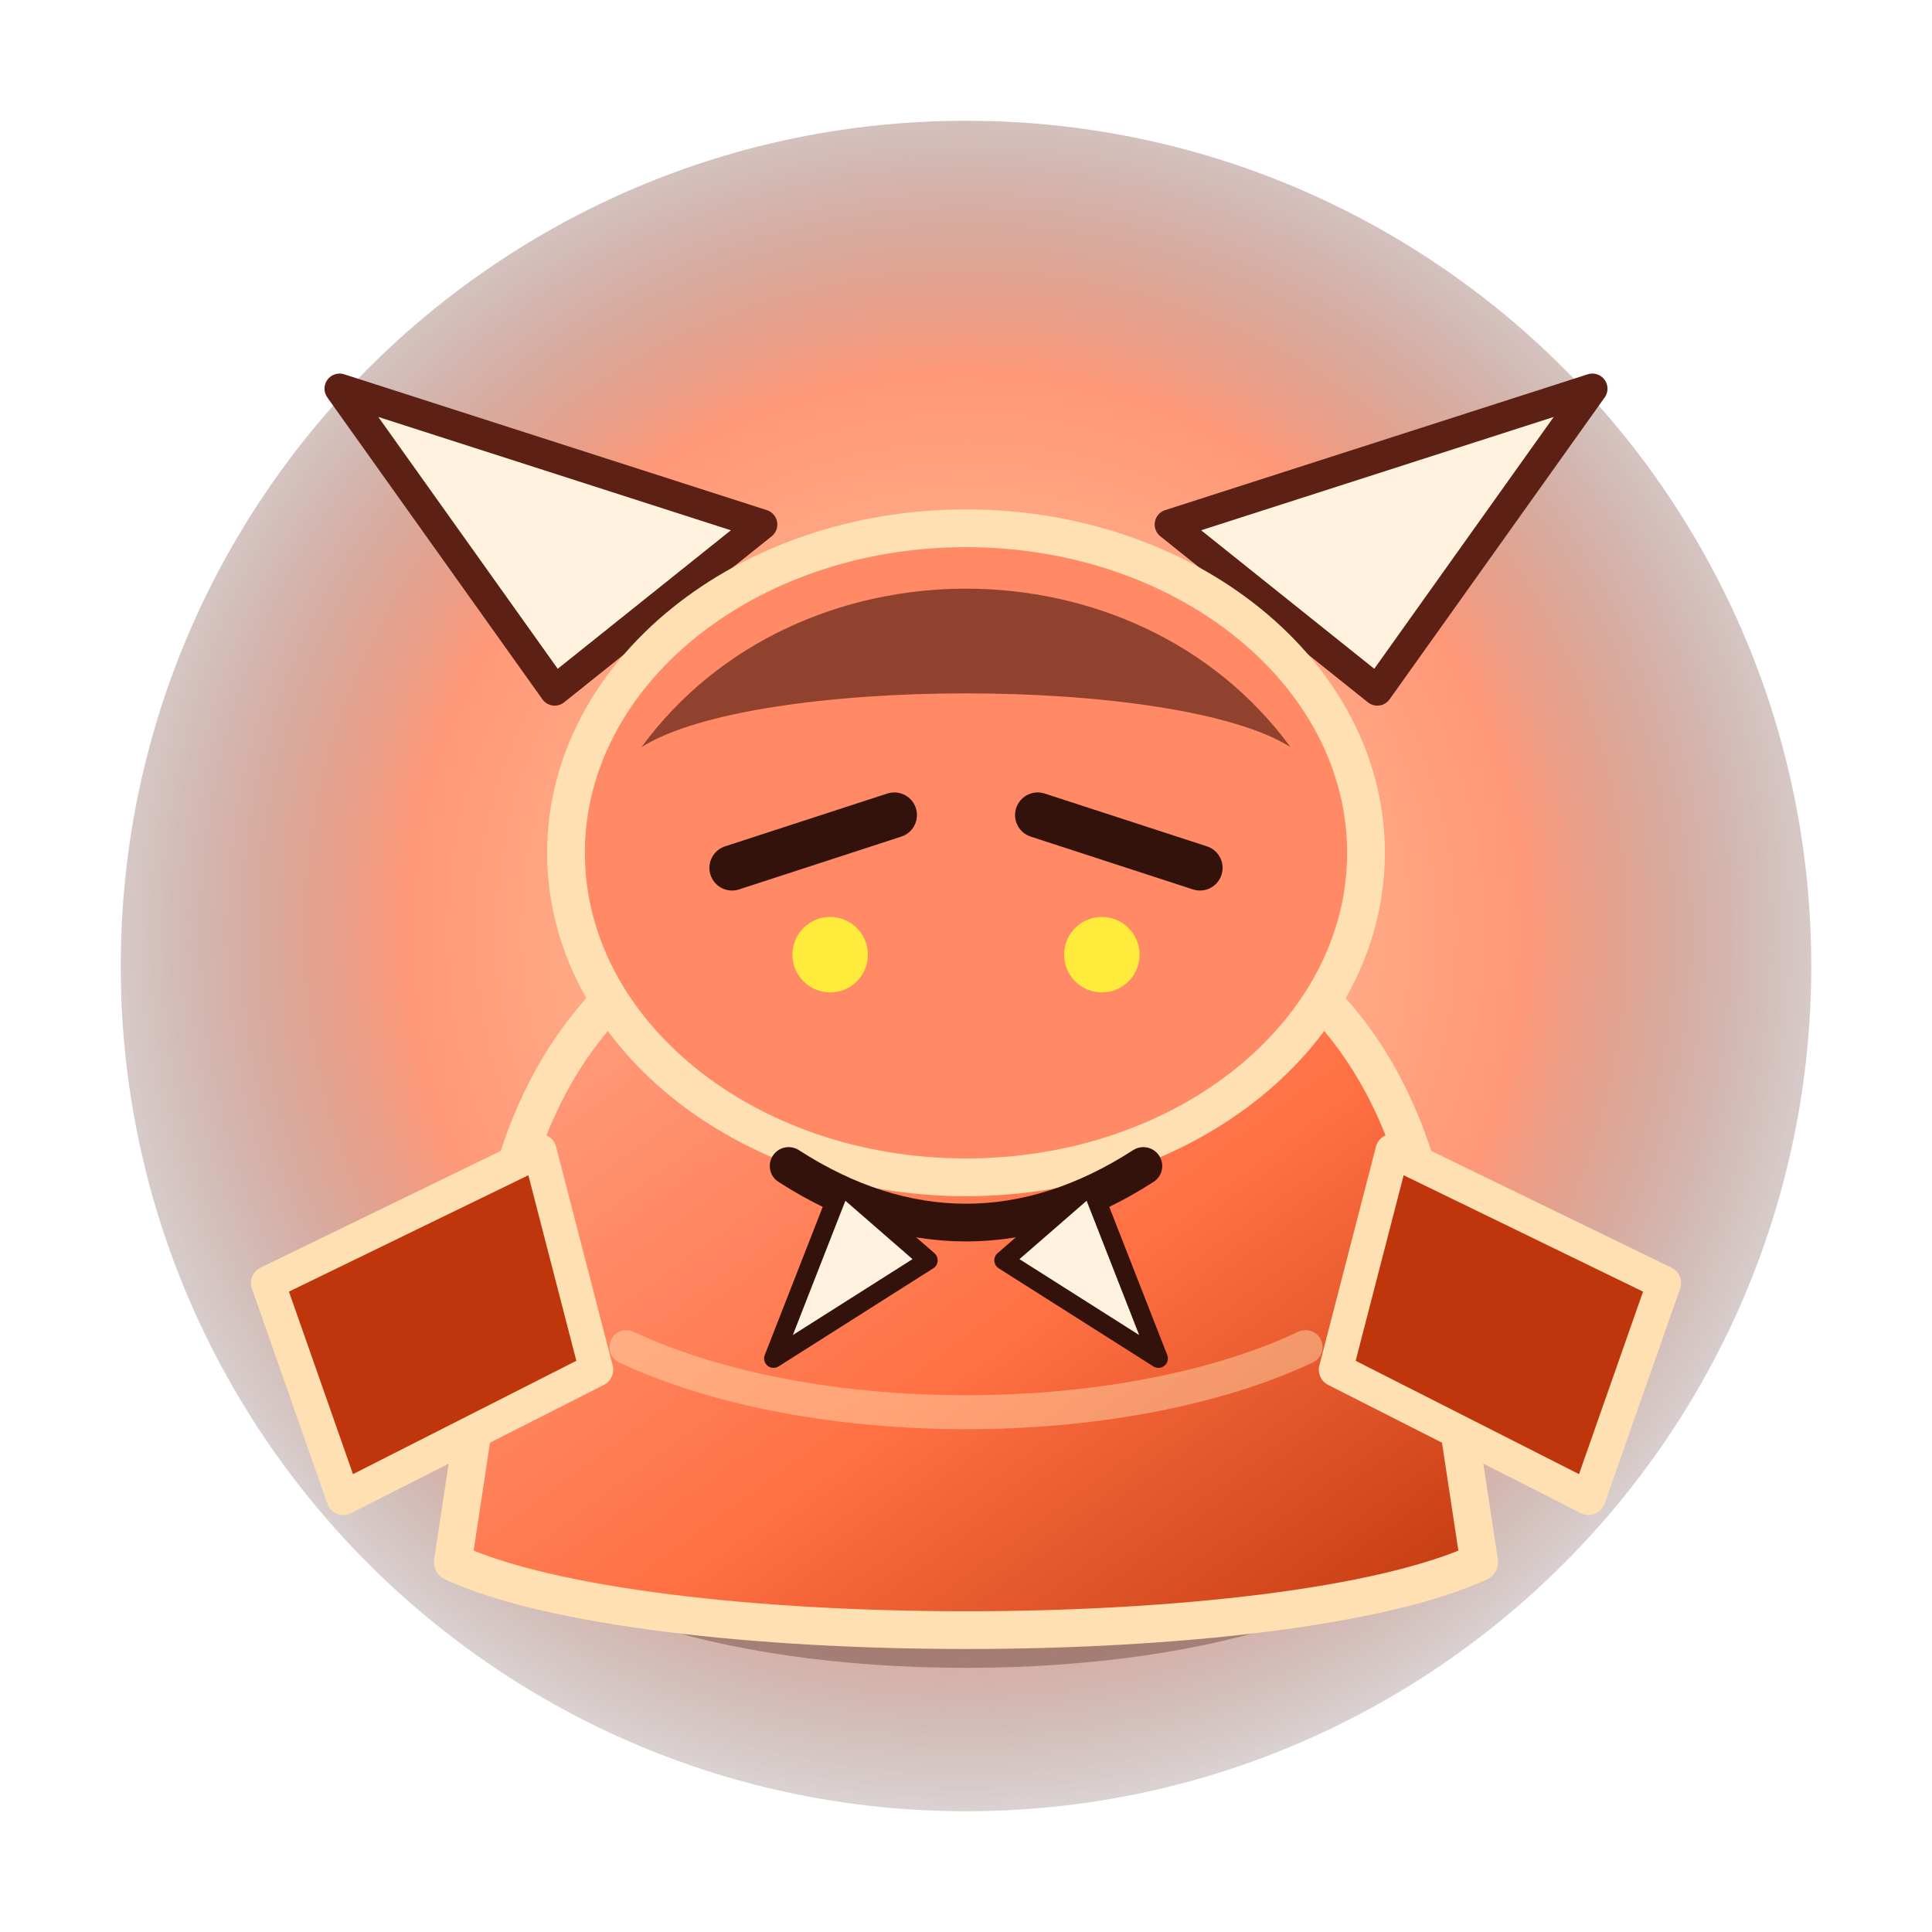
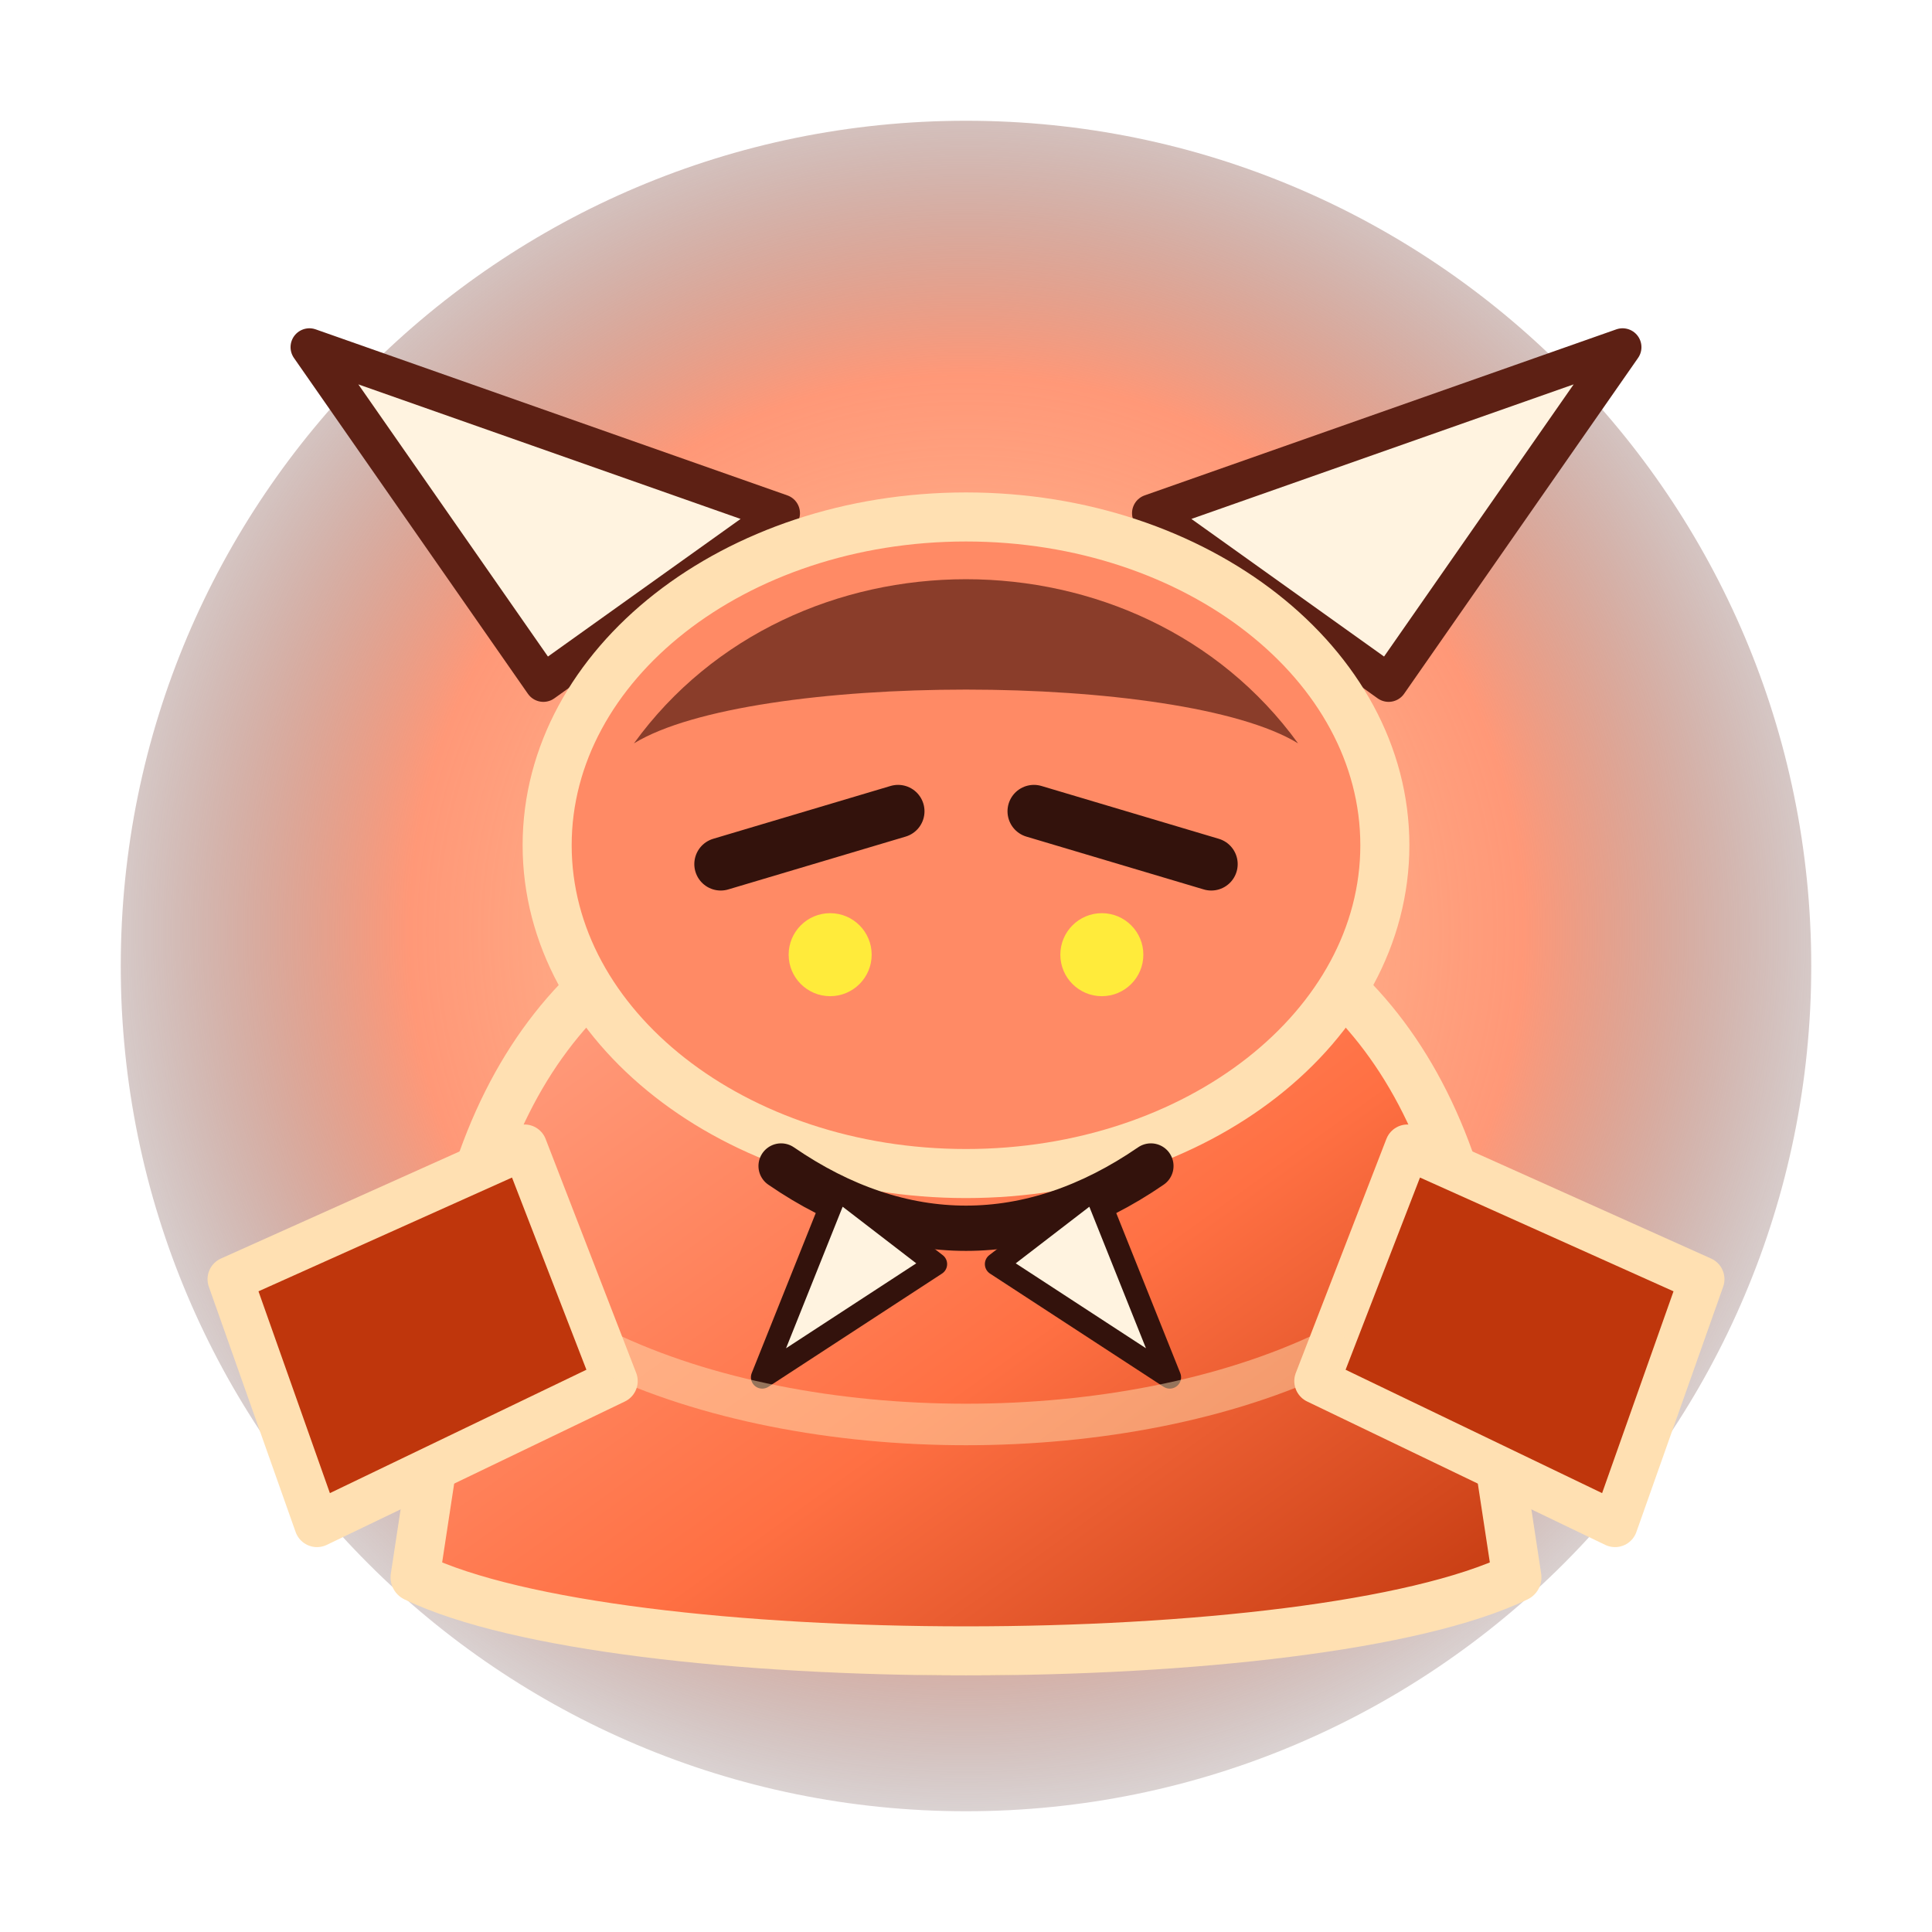
<svg xmlns="http://www.w3.org/2000/svg" width="1024" height="1024" viewBox="0 0 512 512" role="img" aria-label="Orc race sprite">
  <defs>
    <radialGradient id="glow" cx="50%" cy="48%" r="60%">
      <stop offset="0%" stop-color="#ffe0b2" stop-opacity="0.96" />
      <stop offset="55%" stop-color="#ff7043" stop-opacity="0.72" />
      <stop offset="100%" stop-color="#0b1020" stop-opacity="0" />
    </radialGradient>
    <linearGradient id="body" x1="0" y1="0" x2="1" y2="1">
      <stop offset="0%" stop-color="#ffab91" />
      <stop offset="58%" stop-color="#ff7043" />
      <stop offset="100%" stop-color="#bf360c" />
    </linearGradient>
  </defs>
  <circle cx="256" cy="256" r="224" fill="url(#glow)" />
  <g stroke-linecap="round" stroke-linejoin="round">
-     <ellipse cx="256" cy="400" rx="122" ry="42" fill="#3a1209" opacity="0.32" />
-     <path d="M135 315 C150 257 194 232 256 232 C318 232 362 257 377 315 L392 414 C340 438 172 438 120 414 Z" fill="url(#body)" stroke="#ffe0b2" stroke-width="10" />
-     <path d="M143 305 L71 340 L91 397 L158 363 Z" fill="#bf360c" stroke="#ffe0b2" stroke-width="9" />
-     <path d="M369 305 L441 340 L421 397 L354 363 Z" fill="#bf360c" stroke="#ffe0b2" stroke-width="9" />
-     <path d="M147 183 L90 103 L202 139 Z" fill="#fff3e0" stroke="#5d2014" stroke-width="8" />
-     <path d="M365 183 L422 103 L310 139 Z" fill="#fff3e0" stroke="#5d2014" stroke-width="8" />
-     <ellipse cx="256" cy="226" rx="106" ry="86" fill="#ff8a65" stroke="#ffe0b2" stroke-width="10" />
-     <path d="M170 198 C211 142 301 142 342 198 C312 179 200 179 170 198 Z" fill="#5d2014" opacity="0.68" />
-     <path d="M194 230 L237 216" stroke="#33120c" stroke-width="12" />
-     <path d="M318 230 L275 216" stroke="#33120c" stroke-width="12" />
-     <circle cx="220" cy="253" r="10" fill="#ffeb3b" />
-     <circle cx="292" cy="253" r="10" fill="#ffeb3b" />
-     <path d="M209 309 C240 329 272 329 303 309" fill="none" stroke="#33120c" stroke-width="10" />
-     <path d="M223 314 L205 360 L246 334 Z" fill="#fff3e0" stroke="#33120c" stroke-width="5" />
-     <path d="M289 314 L307 360 L266 334 Z" fill="#fff3e0" stroke="#33120c" stroke-width="5" />
-     <path d="M166 357 C215 380 297 380 346 357" fill="none" stroke="#ffe0b2" stroke-width="9" opacity="0.45" />
+     <ellipse cx="256" cy="404" rx="132" ry="40" fill="#3a1209" opacity="0.34" />
+     <path d="M126 313 C145 253 191 229 256 229 C321 229 367 253 386 313 L402 418 C348 444 164 444 110 418 Z" fill="url(#body)" stroke="#ffe0b2" stroke-width="13" />
+     <path d="M139 304 L61 339 L84 404 L163 366 Z" fill="#bf360c" stroke="#ffe0b2" stroke-width="12" />
+     <path d="M373 304 L451 339 L428 404 L349 366 Z" fill="#bf360c" stroke="#ffe0b2" stroke-width="12" />
+     <path d="M144 181 L82 92 L207 136 Z" fill="#fff3e0" stroke="#5d2014" stroke-width="10" />
+     <path d="M368 181 L430 92 L305 136 Z" fill="#fff3e0" stroke="#5d2014" stroke-width="10" />
+     <ellipse cx="256" cy="224" rx="111" ry="87" fill="#ff8a65" stroke="#ffe0b2" stroke-width="13" />
+     <path d="M168 197 C210 139 302 139 344 197 C313 178 199 178 168 197 Z" fill="#5d2014" opacity="0.72" />
+     <path d="M191 229 L238 215" stroke="#33120c" stroke-width="14" />
+     <path d="M321 229 L274 215" stroke="#33120c" stroke-width="14" />
+     <circle cx="220" cy="253" r="11" fill="#ffeb3b" />
+     <circle cx="292" cy="253" r="11" fill="#ffeb3b" />
+     <path d="M207 309 C239 331 273 331 305 309" fill="none" stroke="#33120c" stroke-width="12" />
+     <path d="M222 315 L202 365 L248 335 Z" fill="#fff3e0" stroke="#33120c" stroke-width="6" />
+     <path d="M290 315 L310 365 L264 335 Z" fill="#fff3e0" stroke="#33120c" stroke-width="6" />
+     <path d="M160 358 C214 384 298 384 352 358" fill="none" stroke="#ffe0b2" stroke-width="11" opacity="0.48" />
  </g>
</svg>
